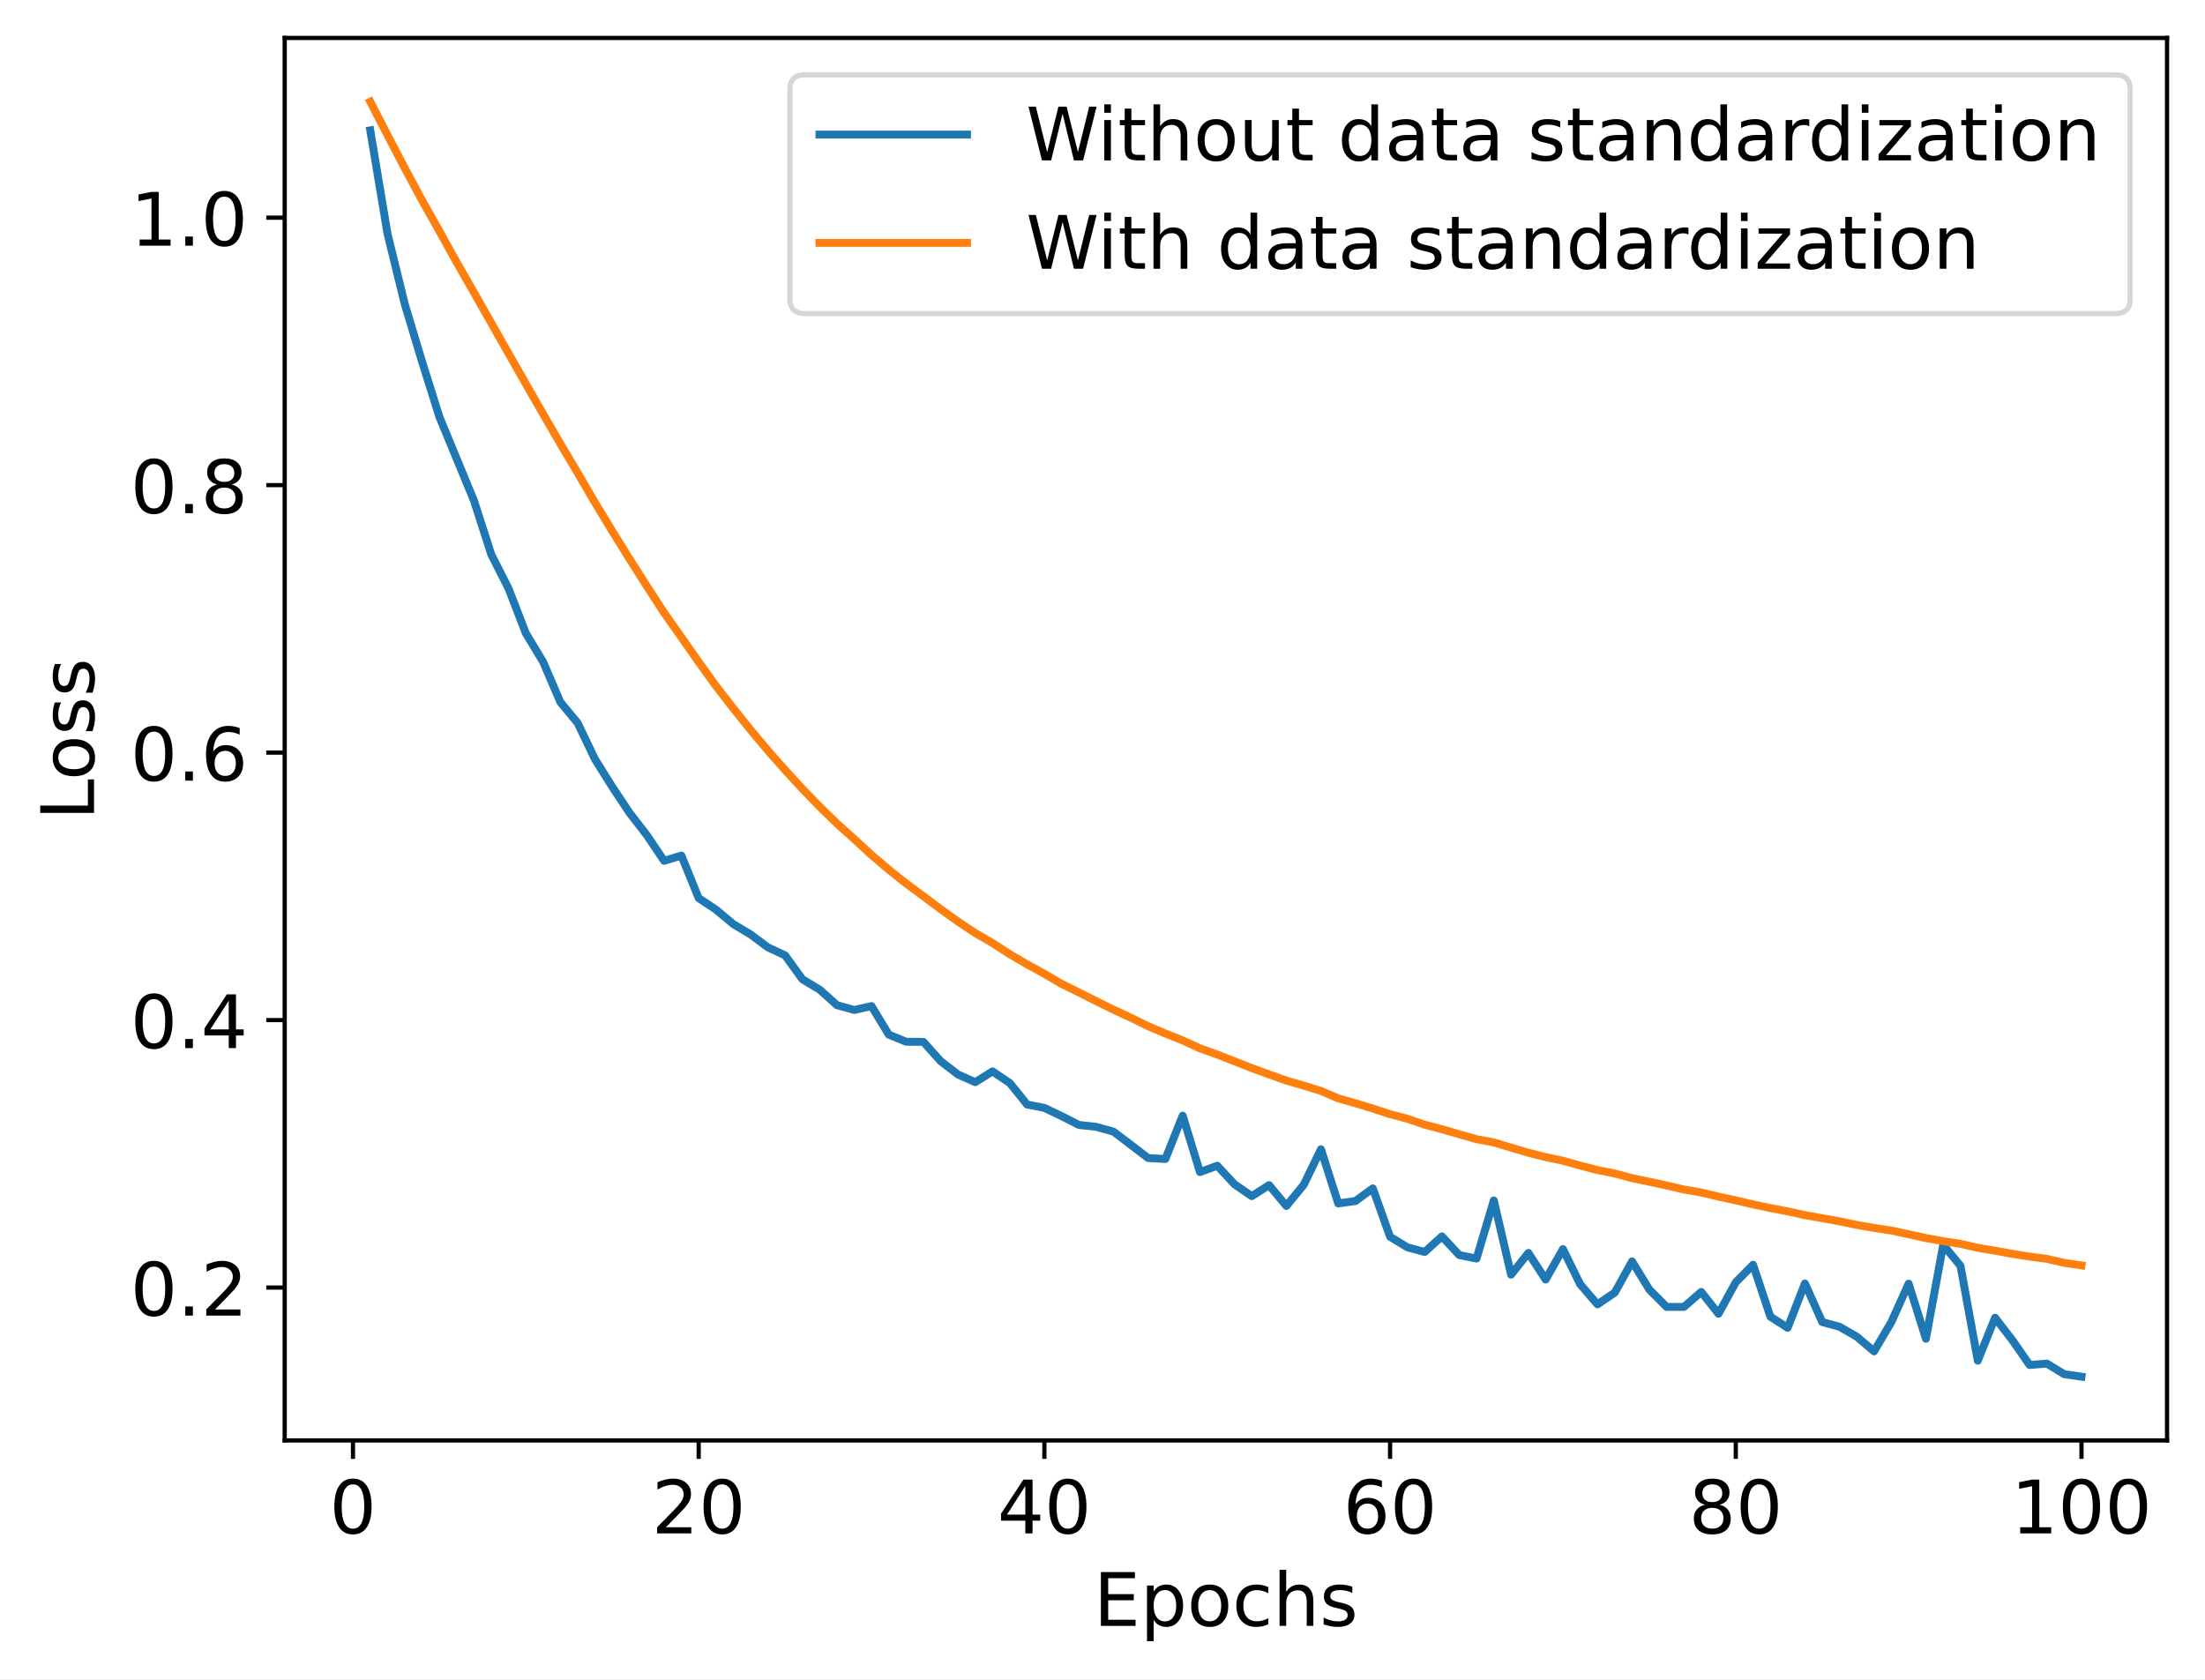
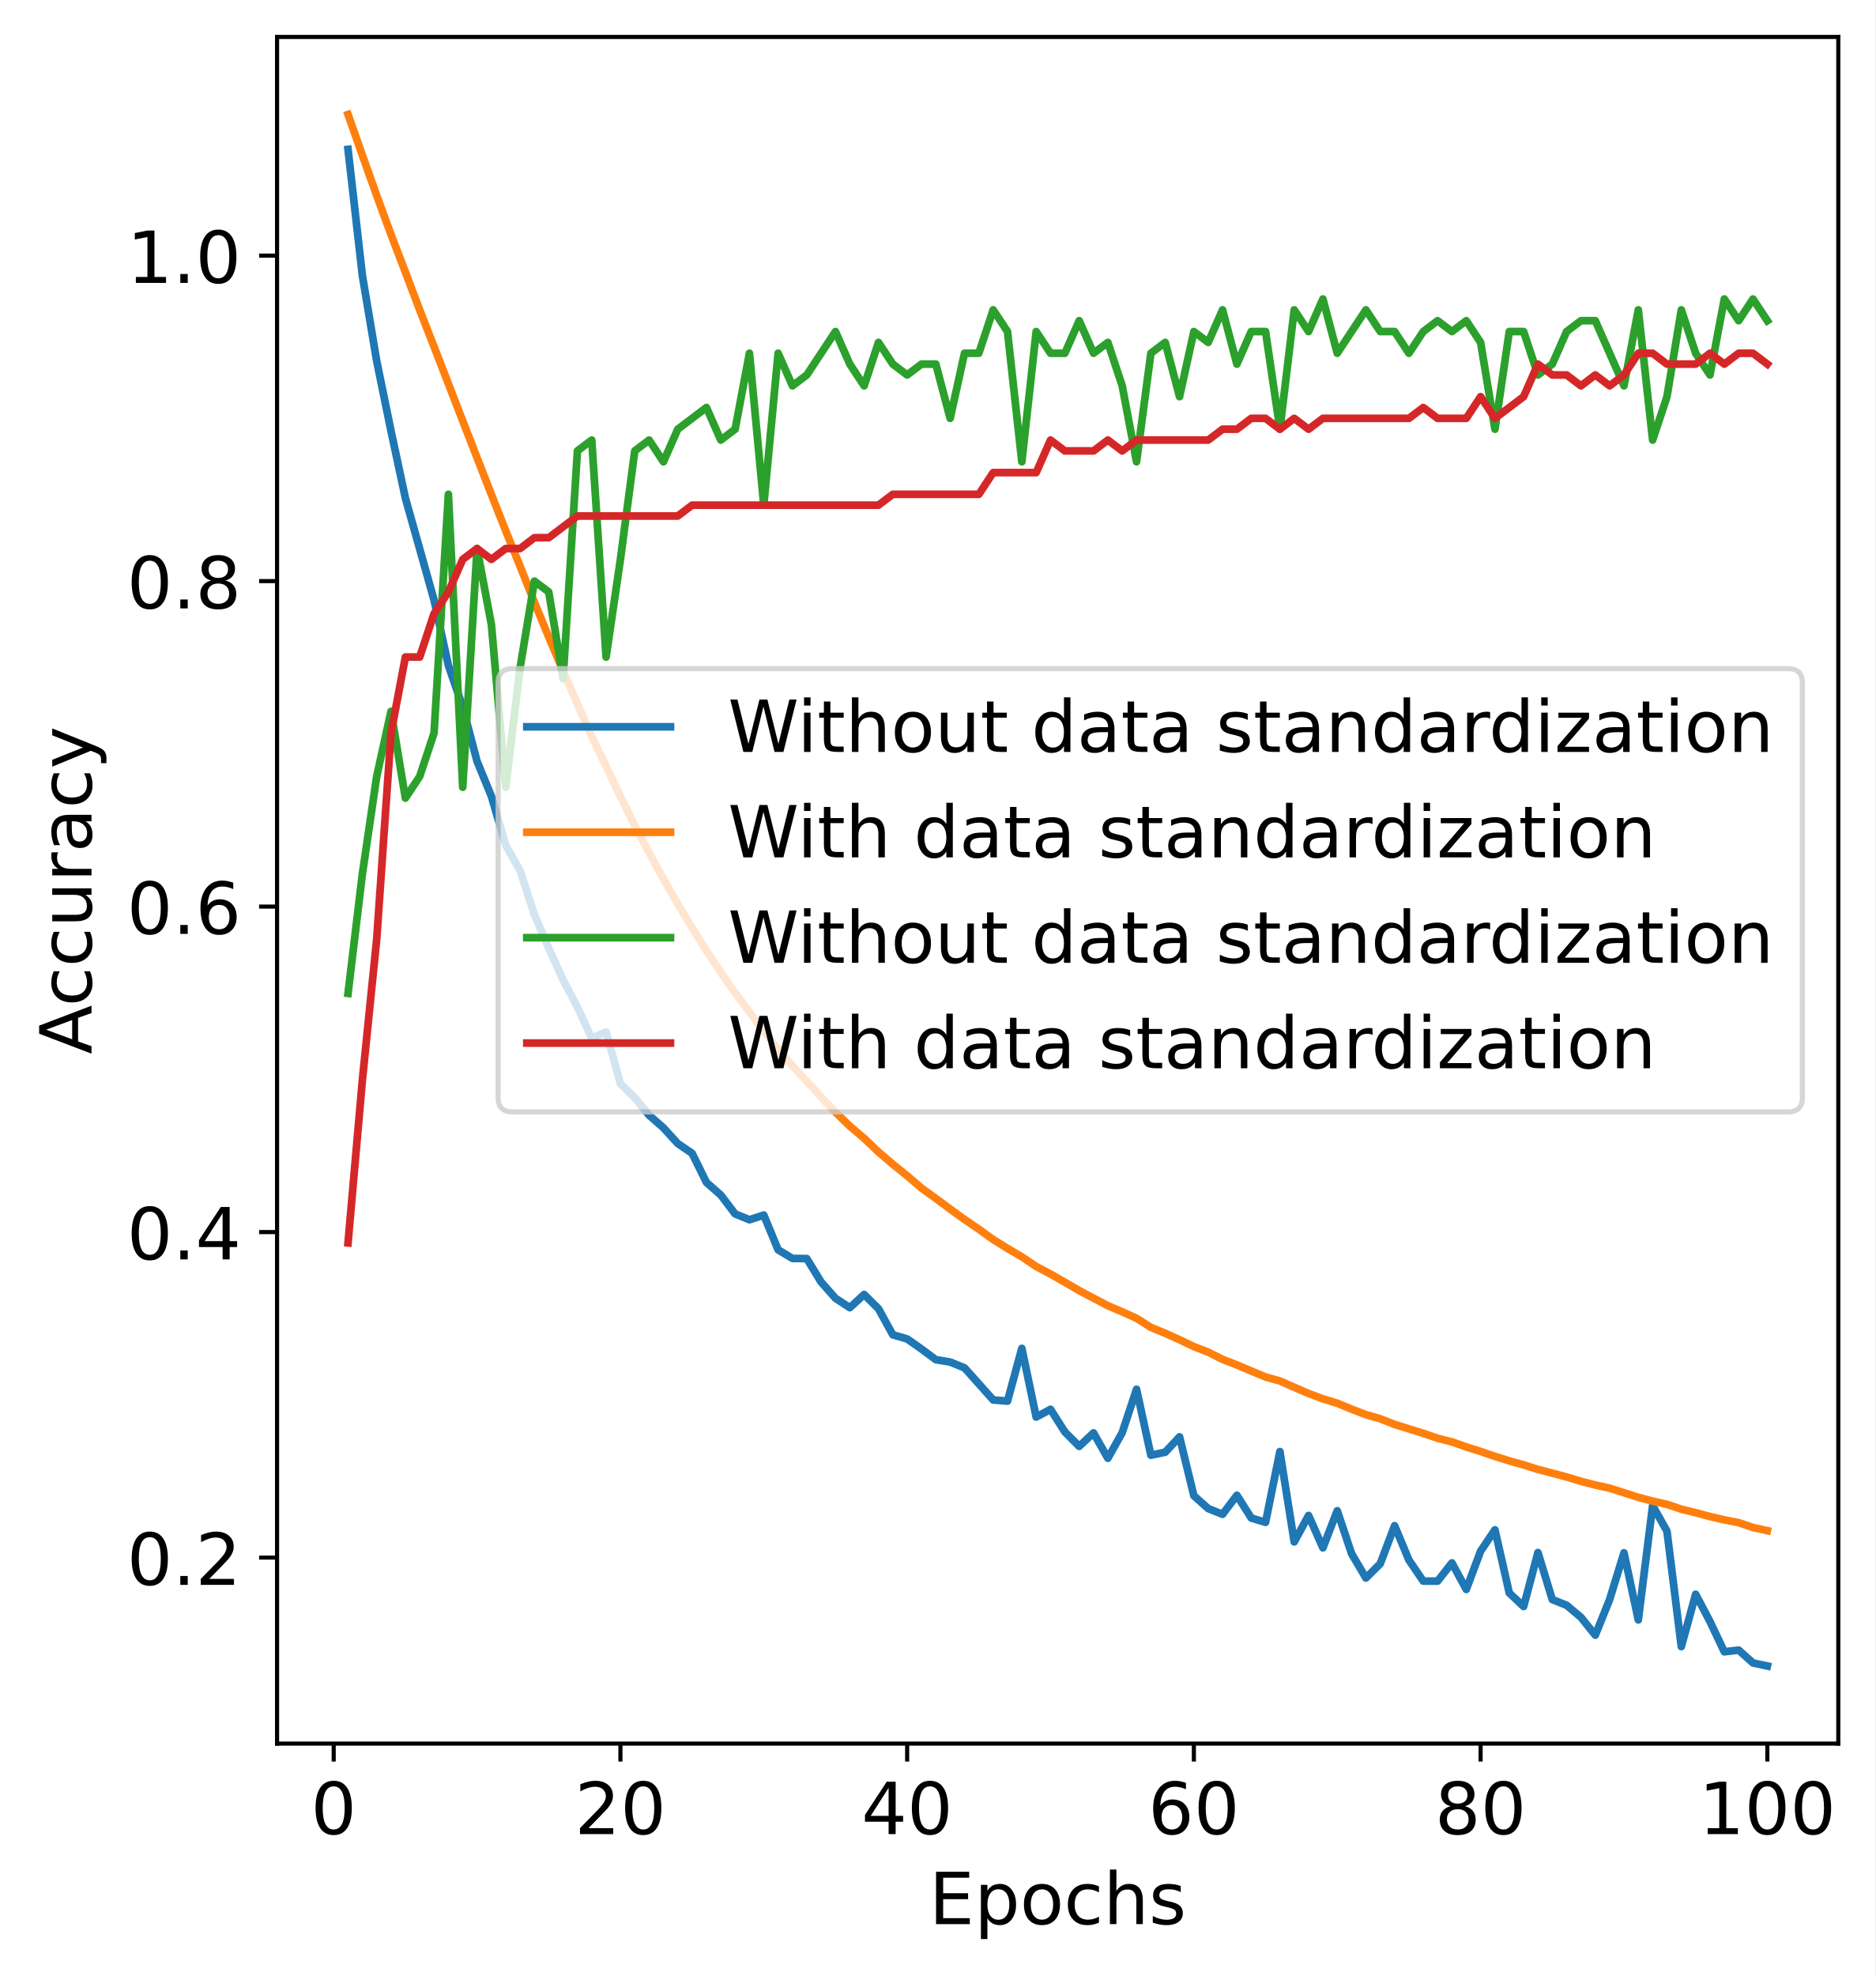
- <svg xmlns="http://www.w3.org/2000/svg" xmlns:xlink="http://www.w3.org/1999/xlink" width="418.334pt" height="318.611pt" viewBox="0 0 418.334 318.611" version="1.1">
+ <svg xmlns="http://www.w3.org/2000/svg" xmlns:xlink="http://www.w3.org/1999/xlink" width="365.577pt" height="385.139pt" viewBox="0 0 365.577 385.139" version="1.1">
  <defs>
    <style type="text/css">*{stroke-linejoin: round; stroke-linecap: butt}</style>
  </defs>
  <g id="figure_1">
    <g id="patch_1">
-       <path d="M 0 318.611  L 418.334 318.611  L 418.334 0  L 0 0  z " style="fill: #ffffff" />
+       <path d="M 0 385.139  L 365.577 385.139  L 365.577 0  L 0 0  z " style="fill: #ffffff" />
    </g>
    <g id="axes_1">
      <g id="patch_2">
-         <path d="M 54.014 273.312  L 411.134 273.312  L 411.134 7.2  L 54.014 7.2  z " style="fill: #ffffff" />
+         <path d="M 54.014 339.84  L 358.377 339.84  L 358.377 7.2  L 54.014 7.2  z " style="fill: #ffffff" />
      </g>
      <g id="matplotlib.axis_1">
        <g id="xtick_1">
          <g id="line2d_1">
            <defs>
-               <path id="m05d8f40c22" d="M 0 0  L 0 3.5  " style="stroke: #000000; stroke-width: 0.8" />
+               <path id="m91c73e6407" d="M 0 0  L 0 3.5  " style="stroke: #000000; stroke-width: 0.8" />
            </defs>
            <g>
-               <use xlink:href="#m05d8f40c22" x="66.967" y="273.312" style="stroke: #000000; stroke-width: 0.8" />
+               <use xlink:href="#m91c73e6407" x="65.054" y="339.84" style="stroke: #000000; stroke-width: 0.8" />
            </g>
          </g>
          <g id="text_1">
-             <g transform="translate(62.51339 290.9498) scale(0.14 -0.14)">
+             <g transform="translate(60.59982 357.4778) scale(0.14 -0.14)">
              <defs>
                <path id="DejaVuSans-30" d="M 2034 4250  Q 1547 4250 1301 3770  Q 1056 3291 1056 2328  Q 1056 1369 1301 889  Q 1547 409 2034 409  Q 2525 409 2770 889  Q 3016 1369 3016 2328  Q 3016 3291 2770 3770  Q 2525 4250 2034 4250  z M 2034 4750  Q 2819 4750 3233 4129  Q 3647 3509 3647 2328  Q 3647 1150 3233 529  Q 2819 -91 2034 -91  Q 1250 -91 836 529  Q 422 1150 422 2328  Q 422 3509 836 4129  Q 1250 4750 2034 4750  z " transform="scale(0.015625)" />
              </defs>
              <use xlink:href="#DejaVuSans-30" />
            </g>
          </g>
        </g>
        <g id="xtick_2">
          <g id="line2d_2">
            <g>
-               <use xlink:href="#m05d8f40c22" x="132.554" y="273.312" style="stroke: #000000; stroke-width: 0.8" />
+               <use xlink:href="#m91c73e6407" x="120.951" y="339.84" style="stroke: #000000; stroke-width: 0.8" />
            </g>
          </g>
          <g id="text_2">
-             <g transform="translate(123.6464 290.9498) scale(0.14 -0.14)">
+             <g transform="translate(112.0439 357.4778) scale(0.14 -0.14)">
              <defs>
                <path id="DejaVuSans-32" d="M 1228 531  L 3431 531  L 3431 0  L 469 0  L 469 531  Q 828 903 1448 1529  Q 2069 2156 2228 2338  Q 2531 2678 2651 2914  Q 2772 3150 2772 3378  Q 2772 3750 2511 3984  Q 2250 4219 1831 4219  Q 1534 4219 1204 4116  Q 875 4013 500 3803  L 500 4441  Q 881 4594 1212 4672  Q 1544 4750 1819 4750  Q 2544 4750 2975 4387  Q 3406 4025 3406 3419  Q 3406 3131 3298 2873  Q 3191 2616 2906 2266  Q 2828 2175 2409 1742  Q 1991 1309 1228 531  z " transform="scale(0.015625)" />
              </defs>
              <use xlink:href="#DejaVuSans-32" />
              <use xlink:href="#DejaVuSans-30" x="63.623" />
            </g>
          </g>
        </g>
        <g id="xtick_3">
          <g id="line2d_3">
            <g>
-               <use xlink:href="#m05d8f40c22" x="198.141" y="273.312" style="stroke: #000000; stroke-width: 0.8" />
+               <use xlink:href="#m91c73e6407" x="176.849" y="339.84" style="stroke: #000000; stroke-width: 0.8" />
            </g>
          </g>
          <g id="text_3">
-             <g transform="translate(189.2332 290.9498) scale(0.14 -0.14)">
+             <g transform="translate(167.9417 357.4778) scale(0.14 -0.14)">
              <defs>
                <path id="DejaVuSans-34" d="M 2419 4116  L 825 1625  L 2419 1625  L 2419 4116  z M 2253 4666  L 3047 4666  L 3047 1625  L 3713 1625  L 3713 1100  L 3047 1100  L 3047 0  L 2419 0  L 2419 1100  L 313 1100  L 313 1709  L 2253 4666  z " transform="scale(0.015625)" />
              </defs>
              <use xlink:href="#DejaVuSans-34" />
              <use xlink:href="#DejaVuSans-30" x="63.623" />
            </g>
          </g>
        </g>
        <g id="xtick_4">
          <g id="line2d_4">
            <g>
-               <use xlink:href="#m05d8f40c22" x="263.727" y="273.312" style="stroke: #000000; stroke-width: 0.8" />
+               <use xlink:href="#m91c73e6407" x="232.747" y="339.84" style="stroke: #000000; stroke-width: 0.8" />
            </g>
          </g>
          <g id="text_4">
-             <g transform="translate(254.82 290.9498) scale(0.14 -0.14)">
+             <g transform="translate(223.8395 357.4778) scale(0.14 -0.14)">
              <defs>
                <path id="DejaVuSans-36" d="M 2113 2584  Q 1688 2584 1439 2293  Q 1191 2003 1191 1497  Q 1191 994 1439 701  Q 1688 409 2113 409  Q 2538 409 2786 701  Q 3034 994 3034 1497  Q 3034 2003 2786 2293  Q 2538 2584 2113 2584  z M 3366 4563  L 3366 3988  Q 3128 4100 2886 4159  Q 2644 4219 2406 4219  Q 1781 4219 1451 3797  Q 1122 3375 1075 2522  Q 1259 2794 1537 2939  Q 1816 3084 2150 3084  Q 2853 3084 3261 2657  Q 3669 2231 3669 1497  Q 3669 778 3244 343  Q 2819 -91 2113 -91  Q 1303 -91 875 529  Q 447 1150 447 2328  Q 447 3434 972 4092  Q 1497 4750 2381 4750  Q 2619 4750 2861 4703  Q 3103 4656 3366 4563  z " transform="scale(0.015625)" />
              </defs>
              <use xlink:href="#DejaVuSans-36" />
              <use xlink:href="#DejaVuSans-30" x="63.623" />
            </g>
          </g>
        </g>
        <g id="xtick_5">
          <g id="line2d_5">
            <g>
-               <use xlink:href="#m05d8f40c22" x="329.314" y="273.312" style="stroke: #000000; stroke-width: 0.8" />
+               <use xlink:href="#m91c73e6407" x="288.645" y="339.84" style="stroke: #000000; stroke-width: 0.8" />
            </g>
          </g>
          <g id="text_5">
-             <g transform="translate(320.4067 290.9498) scale(0.14 -0.14)">
+             <g transform="translate(279.7374 357.4778) scale(0.14 -0.14)">
              <defs>
                <path id="DejaVuSans-38" d="M 2034 2216  Q 1584 2216 1326 1975  Q 1069 1734 1069 1313  Q 1069 891 1326 650  Q 1584 409 2034 409  Q 2484 409 2743 651  Q 3003 894 3003 1313  Q 3003 1734 2745 1975  Q 2488 2216 2034 2216  z M 1403 2484  Q 997 2584 770 2862  Q 544 3141 544 3541  Q 544 4100 942 4425  Q 1341 4750 2034 4750  Q 2731 4750 3128 4425  Q 3525 4100 3525 3541  Q 3525 3141 3298 2862  Q 3072 2584 2669 2484  Q 3125 2378 3379 2068  Q 3634 1759 3634 1313  Q 3634 634 3220 271  Q 2806 -91 2034 -91  Q 1263 -91 848 271  Q 434 634 434 1313  Q 434 1759 690 2068  Q 947 2378 1403 2484  z M 1172 3481  Q 1172 3119 1398 2916  Q 1625 2713 2034 2713  Q 2441 2713 2670 2916  Q 2900 3119 2900 3481  Q 2900 3844 2670 4047  Q 2441 4250 2034 4250  Q 1625 4250 1398 4047  Q 1172 3844 1172 3481  z " transform="scale(0.015625)" />
              </defs>
              <use xlink:href="#DejaVuSans-38" />
              <use xlink:href="#DejaVuSans-30" x="63.623" />
            </g>
          </g>
        </g>
        <g id="xtick_6">
          <g id="line2d_6">
            <g>
-               <use xlink:href="#m05d8f40c22" x="394.901" y="273.312" style="stroke: #000000; stroke-width: 0.8" />
+               <use xlink:href="#m91c73e6407" x="344.543" y="339.84" style="stroke: #000000; stroke-width: 0.8" />
            </g>
          </g>
          <g id="text_6">
-             <g transform="translate(381.5398 290.9498) scale(0.14 -0.14)">
+             <g transform="translate(331.1814 357.4778) scale(0.14 -0.14)">
              <defs>
                <path id="DejaVuSans-31" d="M 794 531  L 1825 531  L 1825 4091  L 703 3866  L 703 4441  L 1819 4666  L 2450 4666  L 2450 531  L 3481 531  L 3481 0  L 794 0  L 794 531  z " transform="scale(0.015625)" />
              </defs>
              <use xlink:href="#DejaVuSans-31" />
              <use xlink:href="#DejaVuSans-30" x="63.623" />
              <use xlink:href="#DejaVuSans-30" x="127.246" />
            </g>
          </g>
        </g>
        <g id="text_7">
-           <g transform="translate(207.4919 308.4992) scale(0.14 -0.14)">
+           <g transform="translate(181.1137 375.0272) scale(0.14 -0.14)">
            <defs>
              <path id="DejaVuSans-45" d="M 628 4666  L 3578 4666  L 3578 4134  L 1259 4134  L 1259 2753  L 3481 2753  L 3481 2222  L 1259 2222  L 1259 531  L 3634 531  L 3634 0  L 628 0  L 628 4666  z " transform="scale(0.015625)" />
              <path id="DejaVuSans-70" d="M 1159 525  L 1159 -1331  L 581 -1331  L 581 3500  L 1159 3500  L 1159 2969  Q 1341 3281 1617 3432  Q 1894 3584 2278 3584  Q 2916 3584 3314 3078  Q 3713 2572 3713 1747  Q 3713 922 3314 415  Q 2916 -91 2278 -91  Q 1894 -91 1617 61  Q 1341 213 1159 525  z M 3116 1747  Q 3116 2381 2855 2742  Q 2594 3103 2138 3103  Q 1681 3103 1420 2742  Q 1159 2381 1159 1747  Q 1159 1113 1420 752  Q 1681 391 2138 391  Q 2594 391 2855 752  Q 3116 1113 3116 1747  z " transform="scale(0.015625)" />
              <path id="DejaVuSans-6f" d="M 1959 3097  Q 1497 3097 1228 2736  Q 959 2375 959 1747  Q 959 1119 1226 758  Q 1494 397 1959 397  Q 2419 397 2687 759  Q 2956 1122 2956 1747  Q 2956 2369 2687 2733  Q 2419 3097 1959 3097  z M 1959 3584  Q 2709 3584 3137 3096  Q 3566 2609 3566 1747  Q 3566 888 3137 398  Q 2709 -91 1959 -91  Q 1206 -91 779 398  Q 353 888 353 1747  Q 353 2609 779 3096  Q 1206 3584 1959 3584  z " transform="scale(0.015625)" />
              <path id="DejaVuSans-63" d="M 3122 3366  L 3122 2828  Q 2878 2963 2633 3030  Q 2388 3097 2138 3097  Q 1578 3097 1268 2742  Q 959 2388 959 1747  Q 959 1106 1268 751  Q 1578 397 2138 397  Q 2388 397 2633 464  Q 2878 531 3122 666  L 3122 134  Q 2881 22 2623 -34  Q 2366 -91 2075 -91  Q 1284 -91 818 406  Q 353 903 353 1747  Q 353 2603 823 3093  Q 1294 3584 2113 3584  Q 2378 3584 2631 3529  Q 2884 3475 3122 3366  z " transform="scale(0.015625)" />
              <path id="DejaVuSans-68" d="M 3513 2113  L 3513 0  L 2938 0  L 2938 2094  Q 2938 2591 2744 2837  Q 2550 3084 2163 3084  Q 1697 3084 1428 2787  Q 1159 2491 1159 1978  L 1159 0  L 581 0  L 581 4863  L 1159 4863  L 1159 2956  Q 1366 3272 1645 3428  Q 1925 3584 2291 3584  Q 2894 3584 3203 3211  Q 3513 2838 3513 2113  z " transform="scale(0.015625)" />
              <path id="DejaVuSans-73" d="M 2834 3397  L 2834 2853  Q 2591 2978 2328 3040  Q 2066 3103 1784 3103  Q 1356 3103 1142 2972  Q 928 2841 928 2578  Q 928 2378 1081 2264  Q 1234 2150 1697 2047  L 1894 2003  Q 2506 1872 2764 1633  Q 3022 1394 3022 966  Q 3022 478 2636 193  Q 2250 -91 1575 -91  Q 1294 -91 989 -36  Q 684 19 347 128  L 347 722  Q 666 556 975 473  Q 1284 391 1588 391  Q 1994 391 2212 530  Q 2431 669 2431 922  Q 2431 1156 2273 1281  Q 2116 1406 1581 1522  L 1381 1569  Q 847 1681 609 1914  Q 372 2147 372 2553  Q 372 3047 722 3315  Q 1072 3584 1716 3584  Q 2034 3584 2315 3537  Q 2597 3491 2834 3397  z " transform="scale(0.015625)" />
            </defs>
            <use xlink:href="#DejaVuSans-45" />
            <use xlink:href="#DejaVuSans-70" x="63.184" />
            <use xlink:href="#DejaVuSans-6f" x="126.66" />
            <use xlink:href="#DejaVuSans-63" x="187.842" />
            <use xlink:href="#DejaVuSans-68" x="242.822" />
            <use xlink:href="#DejaVuSans-73" x="306.201" />
          </g>
        </g>
      </g>
      <g id="matplotlib.axis_2">
        <g id="ytick_1">
          <g id="line2d_7">
            <defs>
-               <path id="md00358c294" d="M 0 0  L -3.5 0  " style="stroke: #000000; stroke-width: 0.8" />
+               <path id="m513b71fd4f" d="M 0 0  L -3.5 0  " style="stroke: #000000; stroke-width: 0.8" />
            </defs>
            <g>
-               <use xlink:href="#md00358c294" x="54.014" y="244.31" style="stroke: #000000; stroke-width: 0.8" />
+               <use xlink:href="#m513b71fd4f" x="54.014" y="303.587" style="stroke: #000000; stroke-width: 0.8" />
            </g>
          </g>
          <g id="text_8">
-             <g transform="translate(24.74938 249.6288) scale(0.14 -0.14)">
+             <g transform="translate(24.74938 308.9062) scale(0.14 -0.14)">
              <defs>
                <path id="DejaVuSans-2e" d="M 684 794  L 1344 794  L 1344 0  L 684 0  L 684 794  z " transform="scale(0.015625)" />
              </defs>
              <use xlink:href="#DejaVuSans-30" />
              <use xlink:href="#DejaVuSans-2e" x="63.623" />
              <use xlink:href="#DejaVuSans-32" x="95.41" />
            </g>
          </g>
        </g>
        <g id="ytick_2">
          <g id="line2d_8">
            <g>
-               <use xlink:href="#md00358c294" x="54.014" y="193.556" style="stroke: #000000; stroke-width: 0.8" />
+               <use xlink:href="#m513b71fd4f" x="54.014" y="240.145" style="stroke: #000000; stroke-width: 0.8" />
            </g>
          </g>
          <g id="text_9">
-             <g transform="translate(24.74938 198.8753) scale(0.14 -0.14)">
+             <g transform="translate(24.74938 245.4644) scale(0.14 -0.14)">
              <use xlink:href="#DejaVuSans-30" />
              <use xlink:href="#DejaVuSans-2e" x="63.623" />
              <use xlink:href="#DejaVuSans-34" x="95.41" />
            </g>
          </g>
        </g>
        <g id="ytick_3">
          <g id="line2d_9">
            <g>
-               <use xlink:href="#md00358c294" x="54.014" y="142.803" style="stroke: #000000; stroke-width: 0.8" />
+               <use xlink:href="#m513b71fd4f" x="54.014" y="176.704" style="stroke: #000000; stroke-width: 0.8" />
            </g>
          </g>
          <g id="text_10">
-             <g transform="translate(24.74938 148.1218) scale(0.14 -0.14)">
+             <g transform="translate(24.74938 182.0225) scale(0.14 -0.14)">
              <use xlink:href="#DejaVuSans-30" />
              <use xlink:href="#DejaVuSans-2e" x="63.623" />
              <use xlink:href="#DejaVuSans-36" x="95.41" />
            </g>
          </g>
        </g>
        <g id="ytick_4">
          <g id="line2d_10">
            <g>
-               <use xlink:href="#md00358c294" x="54.014" y="92.049" style="stroke: #000000; stroke-width: 0.8" />
+               <use xlink:href="#m513b71fd4f" x="54.014" y="113.262" style="stroke: #000000; stroke-width: 0.8" />
            </g>
          </g>
          <g id="text_11">
-             <g transform="translate(24.74938 97.36832) scale(0.14 -0.14)">
+             <g transform="translate(24.74938 118.5807) scale(0.14 -0.14)">
              <use xlink:href="#DejaVuSans-30" />
              <use xlink:href="#DejaVuSans-2e" x="63.623" />
              <use xlink:href="#DejaVuSans-38" x="95.41" />
            </g>
          </g>
        </g>
        <g id="ytick_5">
          <g id="line2d_11">
            <g>
-               <use xlink:href="#md00358c294" x="54.014" y="41.296" style="stroke: #000000; stroke-width: 0.8" />
+               <use xlink:href="#m513b71fd4f" x="54.014" y="49.82" style="stroke: #000000; stroke-width: 0.8" />
            </g>
          </g>
          <g id="text_12">
-             <g transform="translate(24.74938 46.61484) scale(0.14 -0.14)">
+             <g transform="translate(24.74938 55.13882) scale(0.14 -0.14)">
              <use xlink:href="#DejaVuSans-31" />
              <use xlink:href="#DejaVuSans-2e" x="63.623" />
              <use xlink:href="#DejaVuSans-30" x="95.41" />
            </g>
          </g>
        </g>
        <g id="text_13">
-           <g transform="translate(17.83781 155.6101) rotate(-90) scale(0.14 -0.14)">
+           <g transform="translate(17.83781 205.4794) rotate(-90) scale(0.14 -0.14)">
            <defs>
-               <path id="DejaVuSans-4c" d="M 628 4666  L 1259 4666  L 1259 531  L 3531 531  L 3531 0  L 628 0  L 628 4666  z " transform="scale(0.015625)" />
+               <path id="DejaVuSans-41" d="M 2188 4044  L 1331 1722  L 3047 1722  L 2188 4044  z M 1831 4666  L 2547 4666  L 4325 0  L 3669 0  L 3244 1197  L 1141 1197  L 716 0  L 50 0  L 1831 4666  z " transform="scale(0.015625)" />
+               <path id="DejaVuSans-75" d="M 544 1381  L 544 3500  L 1119 3500  L 1119 1403  Q 1119 906 1312 657  Q 1506 409 1894 409  Q 2359 409 2629 706  Q 2900 1003 2900 1516  L 2900 3500  L 3475 3500  L 3475 0  L 2900 0  L 2900 538  Q 2691 219 2414 64  Q 2138 -91 1772 -91  Q 1169 -91 856 284  Q 544 659 544 1381  z M 1991 3584  L 1991 3584  z " transform="scale(0.015625)" />
+               <path id="DejaVuSans-72" d="M 2631 2963  Q 2534 3019 2420 3045  Q 2306 3072 2169 3072  Q 1681 3072 1420 2755  Q 1159 2438 1159 1844  L 1159 0  L 581 0  L 581 3500  L 1159 3500  L 1159 2956  Q 1341 3275 1631 3429  Q 1922 3584 2338 3584  Q 2397 3584 2469 3576  Q 2541 3569 2628 3553  L 2631 2963  z " transform="scale(0.015625)" />
+               <path id="DejaVuSans-61" d="M 2194 1759  Q 1497 1759 1228 1600  Q 959 1441 959 1056  Q 959 750 1161 570  Q 1363 391 1709 391  Q 2188 391 2477 730  Q 2766 1069 2766 1631  L 2766 1759  L 2194 1759  z M 3341 1997  L 3341 0  L 2766 0  L 2766 531  Q 2569 213 2275 61  Q 1981 -91 1556 -91  Q 1019 -91 701 211  Q 384 513 384 1019  Q 384 1609 779 1909  Q 1175 2209 1959 2209  L 2766 2209  L 2766 2266  Q 2766 2663 2505 2880  Q 2244 3097 1772 3097  Q 1472 3097 1187 3025  Q 903 2953 641 2809  L 641 3341  Q 956 3463 1253 3523  Q 1550 3584 1831 3584  Q 2591 3584 2966 3190  Q 3341 2797 3341 1997  z " transform="scale(0.015625)" />
+               <path id="DejaVuSans-79" d="M 2059 -325  Q 1816 -950 1584 -1140  Q 1353 -1331 966 -1331  L 506 -1331  L 506 -850  L 844 -850  Q 1081 -850 1212 -737  Q 1344 -625 1503 -206  L 1606 56  L 191 3500  L 800 3500  L 1894 763  L 2988 3500  L 3597 3500  L 2059 -325  z " transform="scale(0.015625)" />
            </defs>
-             <use xlink:href="#DejaVuSans-4c" />
-             <use xlink:href="#DejaVuSans-6f" x="53.963" />
-             <use xlink:href="#DejaVuSans-73" x="115.145" />
-             <use xlink:href="#DejaVuSans-73" x="167.244" />
+             <use xlink:href="#DejaVuSans-41" />
+             <use xlink:href="#DejaVuSans-63" x="66.658" />
+             <use xlink:href="#DejaVuSans-63" x="121.639" />
+             <use xlink:href="#DejaVuSans-75" x="176.619" />
+             <use xlink:href="#DejaVuSans-72" x="239.998" />
+             <use xlink:href="#DejaVuSans-61" x="281.111" />
+             <use xlink:href="#DejaVuSans-63" x="342.391" />
+             <use xlink:href="#DejaVuSans-79" x="397.371" />
          </g>
        </g>
      </g>
      <g id="line2d_12">
-         <path d="M 70.246 24.734  L 73.526 44.393  L 76.805 57.743  L 80.084 68.657  L 83.364 79.107  L 86.643 87.044  L 89.923 95.001  L 93.202 105.201  L 96.481 111.669  L 99.761 120.15  L 103.04 125.592  L 106.319 133.23  L 109.599 137.191  L 112.878 144.056  L 116.157 149.29  L 119.437 154.232  L 122.716 158.467  L 125.995 163.334  L 129.275 162.341  L 132.554 170.412  L 135.833 172.594  L 139.113 175.336  L 142.392 177.3  L 145.671 179.747  L 148.951 181.274  L 152.23 185.812  L 155.509 187.779  L 158.789 190.721  L 162.068 191.631  L 165.347 190.905  L 168.627 196.319  L 171.906 197.664  L 175.185 197.688  L 178.465 201.351  L 181.744 203.872  L 185.023 205.339  L 188.303 203.286  L 191.582 205.506  L 194.861 209.574  L 198.141 210.217  L 201.42 211.786  L 204.699 213.452  L 207.979 213.818  L 211.258 214.724  L 214.537 217.219  L 217.817 219.731  L 221.096 219.908  L 224.375 211.688  L 227.655 222.396  L 230.934 221.192  L 234.213 224.712  L 237.493 226.962  L 240.772 224.867  L 244.051 228.825  L 247.331 224.825  L 250.61 218.067  L 253.889 228.343  L 257.169 227.882  L 260.448 225.489  L 263.727 234.669  L 267.007 236.667  L 270.286 237.555  L 273.565 234.596  L 276.845 238.136  L 280.124 238.81  L 283.404 227.773  L 286.683 241.86  L 289.962 237.74  L 293.242 242.789  L 296.521 237.006  L 299.8 243.7  L 303.08 247.494  L 306.359 245.263  L 309.638 239.339  L 312.918 244.694  L 316.197 247.975  L 319.476 247.981  L 322.756 245.139  L 326.035 249.278  L 329.314 243.305  L 332.594 239.982  L 335.873 249.823  L 339.152 251.94  L 342.432 243.528  L 345.711 250.849  L 348.99 251.742  L 352.27 253.624  L 355.549 256.409  L 358.828 250.848  L 362.108 243.567  L 365.387 254.019  L 368.666 236.209  L 371.946 240.191  L 375.225 258.188  L 378.504 250.032  L 381.784 254.28  L 385.063 258.999  L 388.342 258.735  L 391.622 260.743  L 394.901 261.216  " clip-path="url(#p9bf6adc203)" style="fill: none; stroke: #1f77b4; stroke-width: 1.5; stroke-linecap: square" />
+         <path d="M 67.848 29.117  L 70.643 53.691  L 73.438 70.379  L 76.233 84.021  L 79.028 97.084  L 81.823 107.006  L 84.618 116.952  L 87.413 129.701  L 90.208 137.786  L 93.002 148.387  L 95.797 155.191  L 98.592 164.738  L 101.387 169.689  L 104.182 178.27  L 106.977 184.813  L 109.772 190.99  L 112.567 196.284  L 115.362 202.368  L 118.156 201.126  L 120.951 211.215  L 123.746 213.943  L 126.541 217.37  L 129.336 219.825  L 132.131 222.883  L 134.926 224.793  L 137.721 230.465  L 140.516 232.924  L 143.311 236.601  L 146.105 237.739  L 148.9 236.831  L 151.695 243.599  L 154.49 245.28  L 157.285 245.309  L 160.08 249.889  L 162.875 253.04  L 165.67 254.874  L 168.465 252.307  L 171.259 255.082  L 174.054 260.167  L 176.849 260.971  L 179.644 262.932  L 182.439 265.014  L 185.234 265.472  L 188.029 266.605  L 190.824 269.724  L 193.619 272.864  L 196.413 273.085  L 199.208 262.81  L 202.003 276.195  L 204.798 274.69  L 207.593 279.09  L 210.388 281.903  L 213.183 279.284  L 215.978 284.231  L 218.773 279.231  L 221.567 270.784  L 224.362 283.629  L 227.157 283.052  L 229.952 280.061  L 232.747 291.536  L 235.542 294.033  L 238.337 295.144  L 241.132 291.445  L 243.927 295.87  L 246.721 296.713  L 249.516 282.916  L 252.311 300.525  L 255.106 295.375  L 257.901 301.686  L 260.696 294.457  L 263.491 302.825  L 266.286 307.568  L 269.081 304.778  L 271.876 297.374  L 274.67 304.067  L 277.465 308.169  L 280.26 308.176  L 283.055 304.624  L 285.85 309.797  L 288.645 302.331  L 291.44 298.177  L 294.235 310.479  L 297.03 313.125  L 299.824 302.61  L 302.619 311.762  L 305.414 312.878  L 308.209 315.23  L 311.004 318.711  L 313.799 311.76  L 316.594 302.659  L 319.389 315.724  L 322.184 293.462  L 324.978 298.439  L 327.773 320.935  L 330.568 310.74  L 333.363 316.049  L 336.158 321.949  L 338.953 321.619  L 341.748 324.129  L 344.543 324.72  " clip-path="url(#pe8e13f7e15)" style="fill: none; stroke: #1f77b4; stroke-width: 1.5; stroke-linecap: square" />
      </g>
      <g id="line2d_13">
-         <path d="M 70.246 19.296  L 73.526 25.653  L 76.805 31.927  L 80.084 38.029  L 83.364 43.865  L 86.643 49.773  L 89.923 55.502  L 93.202 61.284  L 96.481 67.068  L 99.761 72.819  L 103.04 78.553  L 106.319 84.212  L 109.599 89.735  L 112.878 95.354  L 116.157 100.769  L 119.437 106.057  L 122.716 111.206  L 125.995 116.269  L 129.275 120.925  L 132.554 125.61  L 135.833 130.153  L 139.113 134.387  L 142.392 138.48  L 145.671 142.399  L 148.951 146.111  L 152.23 149.68  L 155.509 153.061  L 158.789 156.256  L 162.068 159.204  L 165.347 162.227  L 168.627 165.018  L 171.906 167.63  L 175.185 170.057  L 178.465 172.503  L 181.744 174.863  L 185.023 177.036  L 188.303 178.936  L 191.582 181.063  L 194.861 182.976  L 198.141 184.773  L 201.42 186.701  L 204.699 188.307  L 207.979 189.968  L 211.258 191.584  L 214.537 193.103  L 217.817 194.711  L 221.096 196.106  L 224.375 197.413  L 227.655 198.916  L 230.934 200.096  L 234.213 201.378  L 237.493 202.674  L 240.772 203.861  L 244.051 205.035  L 247.331 205.986  L 250.61 206.996  L 253.889 208.408  L 257.169 209.334  L 260.448 210.339  L 263.727 211.41  L 267.007 212.28  L 270.286 213.4  L 273.565 214.264  L 276.845 215.22  L 280.124 216.151  L 283.404 216.766  L 286.683 217.756  L 289.962 218.723  L 293.242 219.558  L 296.521 220.244  L 299.8 221.164  L 303.08 222.019  L 306.359 222.67  L 309.638 223.545  L 312.918 224.239  L 316.197 224.934  L 319.476 225.704  L 322.756 226.269  L 326.035 227.056  L 329.314 227.758  L 332.594 228.53  L 335.873 229.229  L 339.152 229.851  L 342.432 230.563  L 345.711 231.147  L 348.99 231.739  L 352.27 232.417  L 355.549 232.999  L 358.828 233.485  L 362.108 234.197  L 365.387 234.916  L 368.666 235.504  L 371.946 236.015  L 375.225 236.765  L 378.504 237.31  L 381.784 237.914  L 385.063 238.427  L 388.342 238.862  L 391.622 239.624  L 394.901 240.107  " clip-path="url(#p9bf6adc203)" style="fill: none; stroke: #ff7f0e; stroke-width: 1.5; stroke-linecap: square" />
+         <path d="M 67.848 22.32  L 70.643 30.266  L 73.438 38.108  L 76.233 45.736  L 79.028 53.032  L 81.823 60.417  L 84.618 67.577  L 87.413 74.805  L 90.208 82.035  L 93.002 89.224  L 95.797 96.392  L 98.592 103.465  L 101.387 110.368  L 104.182 117.393  L 106.977 124.162  L 109.772 130.771  L 112.567 137.208  L 115.362 143.536  L 118.156 149.356  L 120.951 155.212  L 123.746 160.891  L 126.541 166.184  L 129.336 171.3  L 132.131 176.199  L 134.926 180.838  L 137.721 185.3  L 140.516 189.526  L 143.311 193.519  L 146.105 197.205  L 148.9 200.983  L 151.695 204.472  L 154.49 207.738  L 157.285 210.771  L 160.08 213.828  L 162.875 216.779  L 165.67 219.495  L 168.465 221.87  L 171.259 224.529  L 174.054 226.919  L 176.849 229.166  L 179.644 231.576  L 182.439 233.584  L 185.234 235.66  L 188.029 237.68  L 190.824 239.579  L 193.619 241.589  L 196.413 243.333  L 199.208 244.967  L 202.003 246.845  L 204.798 248.32  L 207.593 249.923  L 210.388 251.542  L 213.183 253.026  L 215.978 254.494  L 218.773 255.682  L 221.567 256.945  L 224.362 258.71  L 227.157 259.867  L 229.952 261.124  L 232.747 262.463  L 235.542 263.551  L 238.337 264.951  L 241.132 266.031  L 243.927 267.225  L 246.721 268.388  L 249.516 269.158  L 252.311 270.395  L 255.106 271.603  L 257.901 272.648  L 260.696 273.505  L 263.491 274.655  L 266.286 275.724  L 269.081 276.538  L 271.876 277.631  L 274.67 278.499  L 277.465 279.368  L 280.26 280.33  L 283.055 281.036  L 285.85 282.019  L 288.645 282.897  L 291.44 283.862  L 294.235 284.736  L 297.03 285.514  L 299.824 286.404  L 302.619 287.134  L 305.414 287.873  L 308.209 288.722  L 311.004 289.449  L 313.799 290.056  L 316.594 290.947  L 319.389 291.844  L 322.184 292.58  L 324.978 293.219  L 327.773 294.156  L 330.568 294.838  L 333.363 295.592  L 336.158 296.233  L 338.953 296.777  L 341.748 297.73  L 344.543 298.334  " clip-path="url(#pe8e13f7e15)" style="fill: none; stroke: #ff7f0e; stroke-width: 1.5; stroke-linecap: square" />
+       </g>
+       <g id="line2d_14">
+         <path d="M 67.848 193.621  L 70.643 170.359  L 73.438 151.327  L 76.233 138.638  L 79.028 155.556  L 81.823 151.327  L 84.618 142.868  L 87.413 96.344  L 90.208 153.442  L 93.002 106.918  L 95.797 121.721  L 98.592 153.442  L 101.387 130.18  L 104.182 113.262  L 106.977 115.376  L 109.772 132.294  L 112.567 87.885  L 115.362 85.77  L 118.156 128.065  L 120.951 109.032  L 123.746 87.885  L 126.541 85.77  L 129.336 90  L 132.131 83.656  L 134.926 81.541  L 137.721 79.426  L 140.516 85.77  L 143.311 83.656  L 146.105 68.852  L 148.9 98.459  L 151.695 68.852  L 154.49 75.197  L 157.285 73.082  L 160.08 68.852  L 162.875 64.623  L 165.67 70.967  L 168.465 75.197  L 171.259 66.738  L 174.054 70.967  L 176.849 73.082  L 179.644 70.967  L 182.439 70.967  L 185.234 81.541  L 188.029 68.852  L 190.824 68.852  L 193.619 60.394  L 196.413 64.623  L 199.208 90  L 202.003 64.623  L 204.798 68.852  L 207.593 68.852  L 210.388 62.508  L 213.183 68.852  L 215.978 66.738  L 218.773 75.197  L 221.567 90  L 224.362 68.852  L 227.157 66.738  L 229.952 77.311  L 232.747 64.623  L 235.542 66.738  L 238.337 60.394  L 241.132 70.967  L 243.927 64.623  L 246.721 64.623  L 249.516 83.656  L 252.311 60.394  L 255.106 64.623  L 257.901 58.279  L 260.696 68.852  L 263.491 64.623  L 266.286 60.394  L 269.081 64.623  L 271.876 64.623  L 274.67 68.852  L 277.465 64.623  L 280.26 62.508  L 283.055 64.623  L 285.85 62.508  L 288.645 66.738  L 291.44 83.656  L 294.235 64.623  L 297.03 64.623  L 299.824 73.082  L 302.619 70.967  L 305.414 64.623  L 308.209 62.508  L 311.004 62.508  L 313.799 68.852  L 316.594 75.197  L 319.389 60.394  L 322.184 85.77  L 324.978 77.311  L 327.773 60.394  L 330.568 68.852  L 333.363 73.082  L 336.158 58.279  L 338.953 62.508  L 341.748 58.279  L 344.543 62.508  " clip-path="url(#pe8e13f7e15)" style="fill: none; stroke: #2ca02c; stroke-width: 1.5; stroke-linecap: square" />
+       </g>
+       <g id="line2d_15">
+         <path d="M 67.848 242.26  L 70.643 210.539  L 73.438 183.048  L 76.233 142.868  L 79.028 128.065  L 81.823 128.065  L 84.618 119.606  L 87.413 115.376  L 90.208 109.032  L 93.002 106.918  L 95.797 109.032  L 98.592 106.918  L 101.387 106.918  L 104.182 104.803  L 106.977 104.803  L 109.772 102.688  L 112.567 100.573  L 115.362 100.573  L 118.156 100.573  L 120.951 100.573  L 123.746 100.573  L 126.541 100.573  L 129.336 100.573  L 132.131 100.573  L 134.926 98.459  L 137.721 98.459  L 140.516 98.459  L 143.311 98.459  L 146.105 98.459  L 148.9 98.459  L 151.695 98.459  L 154.49 98.459  L 157.285 98.459  L 160.08 98.459  L 162.875 98.459  L 165.67 98.459  L 168.465 98.459  L 171.259 98.459  L 174.054 96.344  L 176.849 96.344  L 179.644 96.344  L 182.439 96.344  L 185.234 96.344  L 188.029 96.344  L 190.824 96.344  L 193.619 92.114  L 196.413 92.114  L 199.208 92.114  L 202.003 92.114  L 204.798 85.77  L 207.593 87.885  L 210.388 87.885  L 213.183 87.885  L 215.978 85.77  L 218.773 87.885  L 221.567 85.77  L 224.362 85.77  L 227.157 85.77  L 229.952 85.77  L 232.747 85.77  L 235.542 85.77  L 238.337 83.656  L 241.132 83.656  L 243.927 81.541  L 246.721 81.541  L 249.516 83.656  L 252.311 81.541  L 255.106 83.656  L 257.901 81.541  L 260.696 81.541  L 263.491 81.541  L 266.286 81.541  L 269.081 81.541  L 271.876 81.541  L 274.67 81.541  L 277.465 79.426  L 280.26 81.541  L 283.055 81.541  L 285.85 81.541  L 288.645 77.311  L 291.44 81.541  L 294.235 79.426  L 297.03 77.311  L 299.824 70.967  L 302.619 73.082  L 305.414 73.082  L 308.209 75.197  L 311.004 73.082  L 313.799 75.197  L 316.594 73.082  L 319.389 68.852  L 322.184 68.852  L 324.978 70.967  L 327.773 70.967  L 330.568 70.967  L 333.363 68.852  L 336.158 70.967  L 338.953 68.852  L 341.748 68.852  L 344.543 70.967  " clip-path="url(#pe8e13f7e15)" style="fill: none; stroke: #d62728; stroke-width: 1.5; stroke-linecap: square" />
      </g>
      <g id="patch_3">
-         <path d="M 54.014 273.312  L 54.014 7.2  " style="fill: none; stroke: #000000; stroke-width: 0.8; stroke-linejoin: miter; stroke-linecap: square" />
+         <path d="M 54.014 339.84  L 54.014 7.2  " style="fill: none; stroke: #000000; stroke-width: 0.8; stroke-linejoin: miter; stroke-linecap: square" />
      </g>
      <g id="patch_4">
-         <path d="M 411.134 273.312  L 411.134 7.2  " style="fill: none; stroke: #000000; stroke-width: 0.8; stroke-linejoin: miter; stroke-linecap: square" />
+         <path d="M 358.377 339.84  L 358.377 7.2  " style="fill: none; stroke: #000000; stroke-width: 0.8; stroke-linejoin: miter; stroke-linecap: square" />
      </g>
      <g id="patch_5">
-         <path d="M 54.014 273.312  L 411.134 273.312  " style="fill: none; stroke: #000000; stroke-width: 0.8; stroke-linejoin: miter; stroke-linecap: square" />
+         <path d="M 54.014 339.84  L 358.377 339.84  " style="fill: none; stroke: #000000; stroke-width: 0.8; stroke-linejoin: miter; stroke-linecap: square" />
      </g>
      <g id="patch_6">
-         <path d="M 54.014 7.2  L 411.134 7.2  " style="fill: none; stroke: #000000; stroke-width: 0.8; stroke-linejoin: miter; stroke-linecap: square" />
+         <path d="M 54.014 7.2  L 358.377 7.2  " style="fill: none; stroke: #000000; stroke-width: 0.8; stroke-linejoin: miter; stroke-linecap: square" />
      </g>
      <g id="legend_1">
        <g id="patch_7">
-           <path d="M 152.663 59.499  L 401.334 59.499  Q 404.134 59.499 404.134 56.699  L 404.134 17  Q 404.134 14.2 401.334 14.2  L 152.663 14.2  Q 149.863 14.2 149.863 17  L 149.863 56.699  Q 149.863 59.499 152.663 59.499  z " style="fill: #ffffff; opacity: 0.8; stroke: #cccccc; stroke-linejoin: miter" />
-         </g>
-         <g id="line2d_14">
-           <path d="M 155.463 25.538  L 169.463 25.538  L 183.463 25.538  " style="fill: none; stroke: #1f77b4; stroke-width: 1.5; stroke-linecap: square" />
+           <path d="M 99.907 216.719  L 348.577 216.719  Q 351.377 216.719 351.377 213.919  L 351.377 133.121  Q 351.377 130.321 348.577 130.321  L 99.907 130.321  Q 97.107 130.321 97.107 133.121  L 97.107 213.919  Q 97.107 216.719 99.907 216.719  z " style="fill: #ffffff; opacity: 0.8; stroke: #cccccc; stroke-linejoin: miter" />
+         </g>
+         <g id="line2d_16">
+           <path d="M 102.707 141.659  L 116.707 141.659  L 130.707 141.659  " style="fill: none; stroke: #1f77b4; stroke-width: 1.5; stroke-linecap: square" />
        </g>
        <g id="text_14">
-           <g transform="translate(194.6631 30.43781) scale(0.14 -0.14)">
+           <g transform="translate(141.9068 146.5591) scale(0.14 -0.14)">
            <defs>
              <path id="DejaVuSans-57" d="M 213 4666  L 850 4666  L 1831 722  L 2809 4666  L 3519 4666  L 4500 722  L 5478 4666  L 6119 4666  L 4947 0  L 4153 0  L 3169 4050  L 2175 0  L 1381 0  L 213 4666  z " transform="scale(0.015625)" />
              <path id="DejaVuSans-69" d="M 603 3500  L 1178 3500  L 1178 0  L 603 0  L 603 3500  z M 603 4863  L 1178 4863  L 1178 4134  L 603 4134  L 603 4863  z " transform="scale(0.015625)" />
              <path id="DejaVuSans-74" d="M 1172 4494  L 1172 3500  L 2356 3500  L 2356 3053  L 1172 3053  L 1172 1153  Q 1172 725 1289 603  Q 1406 481 1766 481  L 2356 481  L 2356 0  L 1766 0  Q 1100 0 847 248  Q 594 497 594 1153  L 594 3053  L 172 3053  L 172 3500  L 594 3500  L 594 4494  L 1172 4494  z " transform="scale(0.015625)" />
-               <path id="DejaVuSans-75" d="M 544 1381  L 544 3500  L 1119 3500  L 1119 1403  Q 1119 906 1312 657  Q 1506 409 1894 409  Q 2359 409 2629 706  Q 2900 1003 2900 1516  L 2900 3500  L 3475 3500  L 3475 0  L 2900 0  L 2900 538  Q 2691 219 2414 64  Q 2138 -91 1772 -91  Q 1169 -91 856 284  Q 544 659 544 1381  z M 1991 3584  L 1991 3584  z " transform="scale(0.015625)" />
              <path id="DejaVuSans-20" transform="scale(0.015625)" />
              <path id="DejaVuSans-64" d="M 2906 2969  L 2906 4863  L 3481 4863  L 3481 0  L 2906 0  L 2906 525  Q 2725 213 2448 61  Q 2172 -91 1784 -91  Q 1150 -91 751 415  Q 353 922 353 1747  Q 353 2572 751 3078  Q 1150 3584 1784 3584  Q 2172 3584 2448 3432  Q 2725 3281 2906 2969  z M 947 1747  Q 947 1113 1208 752  Q 1469 391 1925 391  Q 2381 391 2643 752  Q 2906 1113 2906 1747  Q 2906 2381 2643 2742  Q 2381 3103 1925 3103  Q 1469 3103 1208 2742  Q 947 2381 947 1747  z " transform="scale(0.015625)" />
-               <path id="DejaVuSans-61" d="M 2194 1759  Q 1497 1759 1228 1600  Q 959 1441 959 1056  Q 959 750 1161 570  Q 1363 391 1709 391  Q 2188 391 2477 730  Q 2766 1069 2766 1631  L 2766 1759  L 2194 1759  z M 3341 1997  L 3341 0  L 2766 0  L 2766 531  Q 2569 213 2275 61  Q 1981 -91 1556 -91  Q 1019 -91 701 211  Q 384 513 384 1019  Q 384 1609 779 1909  Q 1175 2209 1959 2209  L 2766 2209  L 2766 2266  Q 2766 2663 2505 2880  Q 2244 3097 1772 3097  Q 1472 3097 1187 3025  Q 903 2953 641 2809  L 641 3341  Q 956 3463 1253 3523  Q 1550 3584 1831 3584  Q 2591 3584 2966 3190  Q 3341 2797 3341 1997  z " transform="scale(0.015625)" />
              <path id="DejaVuSans-6e" d="M 3513 2113  L 3513 0  L 2938 0  L 2938 2094  Q 2938 2591 2744 2837  Q 2550 3084 2163 3084  Q 1697 3084 1428 2787  Q 1159 2491 1159 1978  L 1159 0  L 581 0  L 581 3500  L 1159 3500  L 1159 2956  Q 1366 3272 1645 3428  Q 1925 3584 2291 3584  Q 2894 3584 3203 3211  Q 3513 2838 3513 2113  z " transform="scale(0.015625)" />
-               <path id="DejaVuSans-72" d="M 2631 2963  Q 2534 3019 2420 3045  Q 2306 3072 2169 3072  Q 1681 3072 1420 2755  Q 1159 2438 1159 1844  L 1159 0  L 581 0  L 581 3500  L 1159 3500  L 1159 2956  Q 1341 3275 1631 3429  Q 1922 3584 2338 3584  Q 2397 3584 2469 3576  Q 2541 3569 2628 3553  L 2631 2963  z " transform="scale(0.015625)" />
              <path id="DejaVuSans-7a" d="M 353 3500  L 3084 3500  L 3084 2975  L 922 459  L 3084 459  L 3084 0  L 275 0  L 275 525  L 2438 3041  L 353 3041  L 353 3500  z " transform="scale(0.015625)" />
            </defs>
            <use xlink:href="#DejaVuSans-57" />
            <use xlink:href="#DejaVuSans-69" x="96.627" />
            <use xlink:href="#DejaVuSans-74" x="124.41" />
            <use xlink:href="#DejaVuSans-68" x="163.619" />
            <use xlink:href="#DejaVuSans-6f" x="226.998" />
            <use xlink:href="#DejaVuSans-75" x="288.18" />
            <use xlink:href="#DejaVuSans-74" x="351.559" />
            <use xlink:href="#DejaVuSans-20" x="390.768" />
            <use xlink:href="#DejaVuSans-64" x="422.555" />
            <use xlink:href="#DejaVuSans-61" x="486.031" />
            <use xlink:href="#DejaVuSans-74" x="547.311" />
            <use xlink:href="#DejaVuSans-61" x="586.52" />
            <use xlink:href="#DejaVuSans-20" x="647.799" />
            <use xlink:href="#DejaVuSans-73" x="679.586" />
            <use xlink:href="#DejaVuSans-74" x="731.686" />
            <use xlink:href="#DejaVuSans-61" x="770.895" />
            <use xlink:href="#DejaVuSans-6e" x="832.174" />
            <use xlink:href="#DejaVuSans-64" x="895.553" />
            <use xlink:href="#DejaVuSans-61" x="959.029" />
            <use xlink:href="#DejaVuSans-72" x="1020.309" />
            <use xlink:href="#DejaVuSans-64" x="1059.672" />
            <use xlink:href="#DejaVuSans-69" x="1123.148" />
            <use xlink:href="#DejaVuSans-7a" x="1150.932" />
            <use xlink:href="#DejaVuSans-61" x="1203.422" />
            <use xlink:href="#DejaVuSans-74" x="1264.701" />
            <use xlink:href="#DejaVuSans-69" x="1303.91" />
            <use xlink:href="#DejaVuSans-6f" x="1331.693" />
            <use xlink:href="#DejaVuSans-6e" x="1392.875" />
          </g>
        </g>
-         <g id="line2d_15">
-           <path d="M 155.463 46.087  L 169.463 46.087  L 183.463 46.087  " style="fill: none; stroke: #ff7f0e; stroke-width: 1.5; stroke-linecap: square" />
+         <g id="line2d_17">
+           <path d="M 102.707 162.208  L 116.707 162.208  L 130.707 162.208  " style="fill: none; stroke: #ff7f0e; stroke-width: 1.5; stroke-linecap: square" />
        </g>
        <g id="text_15">
-           <g transform="translate(194.6631 50.98719) scale(0.14 -0.14)">
+           <g transform="translate(141.9068 167.1084) scale(0.14 -0.14)">
            <use xlink:href="#DejaVuSans-57" />
            <use xlink:href="#DejaVuSans-69" x="96.627" />
            <use xlink:href="#DejaVuSans-74" x="124.41" />
            <use xlink:href="#DejaVuSans-68" x="163.619" />
            <use xlink:href="#DejaVuSans-20" x="226.998" />
            <use xlink:href="#DejaVuSans-64" x="258.785" />
            <use xlink:href="#DejaVuSans-61" x="322.262" />
            <use xlink:href="#DejaVuSans-74" x="383.541" />
            <use xlink:href="#DejaVuSans-61" x="422.75" />
            <use xlink:href="#DejaVuSans-20" x="484.029" />
            <use xlink:href="#DejaVuSans-73" x="515.816" />
            <use xlink:href="#DejaVuSans-74" x="567.916" />
            <use xlink:href="#DejaVuSans-61" x="607.125" />
            <use xlink:href="#DejaVuSans-6e" x="668.404" />
            <use xlink:href="#DejaVuSans-64" x="731.783" />
            <use xlink:href="#DejaVuSans-61" x="795.26" />
            <use xlink:href="#DejaVuSans-72" x="856.539" />
            <use xlink:href="#DejaVuSans-64" x="895.902" />
            <use xlink:href="#DejaVuSans-69" x="959.379" />
            <use xlink:href="#DejaVuSans-7a" x="987.162" />
            <use xlink:href="#DejaVuSans-61" x="1039.652" />
            <use xlink:href="#DejaVuSans-74" x="1100.932" />
            <use xlink:href="#DejaVuSans-69" x="1140.141" />
            <use xlink:href="#DejaVuSans-6f" x="1167.924" />
            <use xlink:href="#DejaVuSans-6e" x="1229.105" />
          </g>
        </g>
+         <g id="line2d_18">
+           <path d="M 102.707 182.758  L 116.707 182.758  L 130.707 182.758  " style="fill: none; stroke: #2ca02c; stroke-width: 1.5; stroke-linecap: square" />
+         </g>
+         <g id="text_16">
+           <g transform="translate(141.9068 187.6578) scale(0.14 -0.14)">
+             <use xlink:href="#DejaVuSans-57" />
+             <use xlink:href="#DejaVuSans-69" x="96.627" />
+             <use xlink:href="#DejaVuSans-74" x="124.41" />
+             <use xlink:href="#DejaVuSans-68" x="163.619" />
+             <use xlink:href="#DejaVuSans-6f" x="226.998" />
+             <use xlink:href="#DejaVuSans-75" x="288.18" />
+             <use xlink:href="#DejaVuSans-74" x="351.559" />
+             <use xlink:href="#DejaVuSans-20" x="390.768" />
+             <use xlink:href="#DejaVuSans-64" x="422.555" />
+             <use xlink:href="#DejaVuSans-61" x="486.031" />
+             <use xlink:href="#DejaVuSans-74" x="547.311" />
+             <use xlink:href="#DejaVuSans-61" x="586.52" />
+             <use xlink:href="#DejaVuSans-20" x="647.799" />
+             <use xlink:href="#DejaVuSans-73" x="679.586" />
+             <use xlink:href="#DejaVuSans-74" x="731.686" />
+             <use xlink:href="#DejaVuSans-61" x="770.895" />
+             <use xlink:href="#DejaVuSans-6e" x="832.174" />
+             <use xlink:href="#DejaVuSans-64" x="895.553" />
+             <use xlink:href="#DejaVuSans-61" x="959.029" />
+             <use xlink:href="#DejaVuSans-72" x="1020.309" />
+             <use xlink:href="#DejaVuSans-64" x="1059.672" />
+             <use xlink:href="#DejaVuSans-69" x="1123.148" />
+             <use xlink:href="#DejaVuSans-7a" x="1150.932" />
+             <use xlink:href="#DejaVuSans-61" x="1203.422" />
+             <use xlink:href="#DejaVuSans-74" x="1264.701" />
+             <use xlink:href="#DejaVuSans-69" x="1303.91" />
+             <use xlink:href="#DejaVuSans-6f" x="1331.693" />
+             <use xlink:href="#DejaVuSans-6e" x="1392.875" />
+           </g>
+         </g>
+         <g id="line2d_19">
+           <path d="M 102.707 203.307  L 116.707 203.307  L 130.707 203.307  " style="fill: none; stroke: #d62728; stroke-width: 1.5; stroke-linecap: square" />
+         </g>
+         <g id="text_17">
+           <g transform="translate(141.9068 208.2072) scale(0.14 -0.14)">
+             <use xlink:href="#DejaVuSans-57" />
+             <use xlink:href="#DejaVuSans-69" x="96.627" />
+             <use xlink:href="#DejaVuSans-74" x="124.41" />
+             <use xlink:href="#DejaVuSans-68" x="163.619" />
+             <use xlink:href="#DejaVuSans-20" x="226.998" />
+             <use xlink:href="#DejaVuSans-64" x="258.785" />
+             <use xlink:href="#DejaVuSans-61" x="322.262" />
+             <use xlink:href="#DejaVuSans-74" x="383.541" />
+             <use xlink:href="#DejaVuSans-61" x="422.75" />
+             <use xlink:href="#DejaVuSans-20" x="484.029" />
+             <use xlink:href="#DejaVuSans-73" x="515.816" />
+             <use xlink:href="#DejaVuSans-74" x="567.916" />
+             <use xlink:href="#DejaVuSans-61" x="607.125" />
+             <use xlink:href="#DejaVuSans-6e" x="668.404" />
+             <use xlink:href="#DejaVuSans-64" x="731.783" />
+             <use xlink:href="#DejaVuSans-61" x="795.26" />
+             <use xlink:href="#DejaVuSans-72" x="856.539" />
+             <use xlink:href="#DejaVuSans-64" x="895.902" />
+             <use xlink:href="#DejaVuSans-69" x="959.379" />
+             <use xlink:href="#DejaVuSans-7a" x="987.162" />
+             <use xlink:href="#DejaVuSans-61" x="1039.652" />
+             <use xlink:href="#DejaVuSans-74" x="1100.932" />
+             <use xlink:href="#DejaVuSans-69" x="1140.141" />
+             <use xlink:href="#DejaVuSans-6f" x="1167.924" />
+             <use xlink:href="#DejaVuSans-6e" x="1229.105" />
+           </g>
+         </g>
      </g>
    </g>
  </g>
  <defs>
-     <clipPath id="p9bf6adc203">
-       <rect x="54.014" y="7.2" width="357.12" height="266.112" />
+     <clipPath id="pe8e13f7e15">
+       <rect x="54.014" y="7.2" width="304.364" height="332.64" />
    </clipPath>
  </defs>
</svg>
